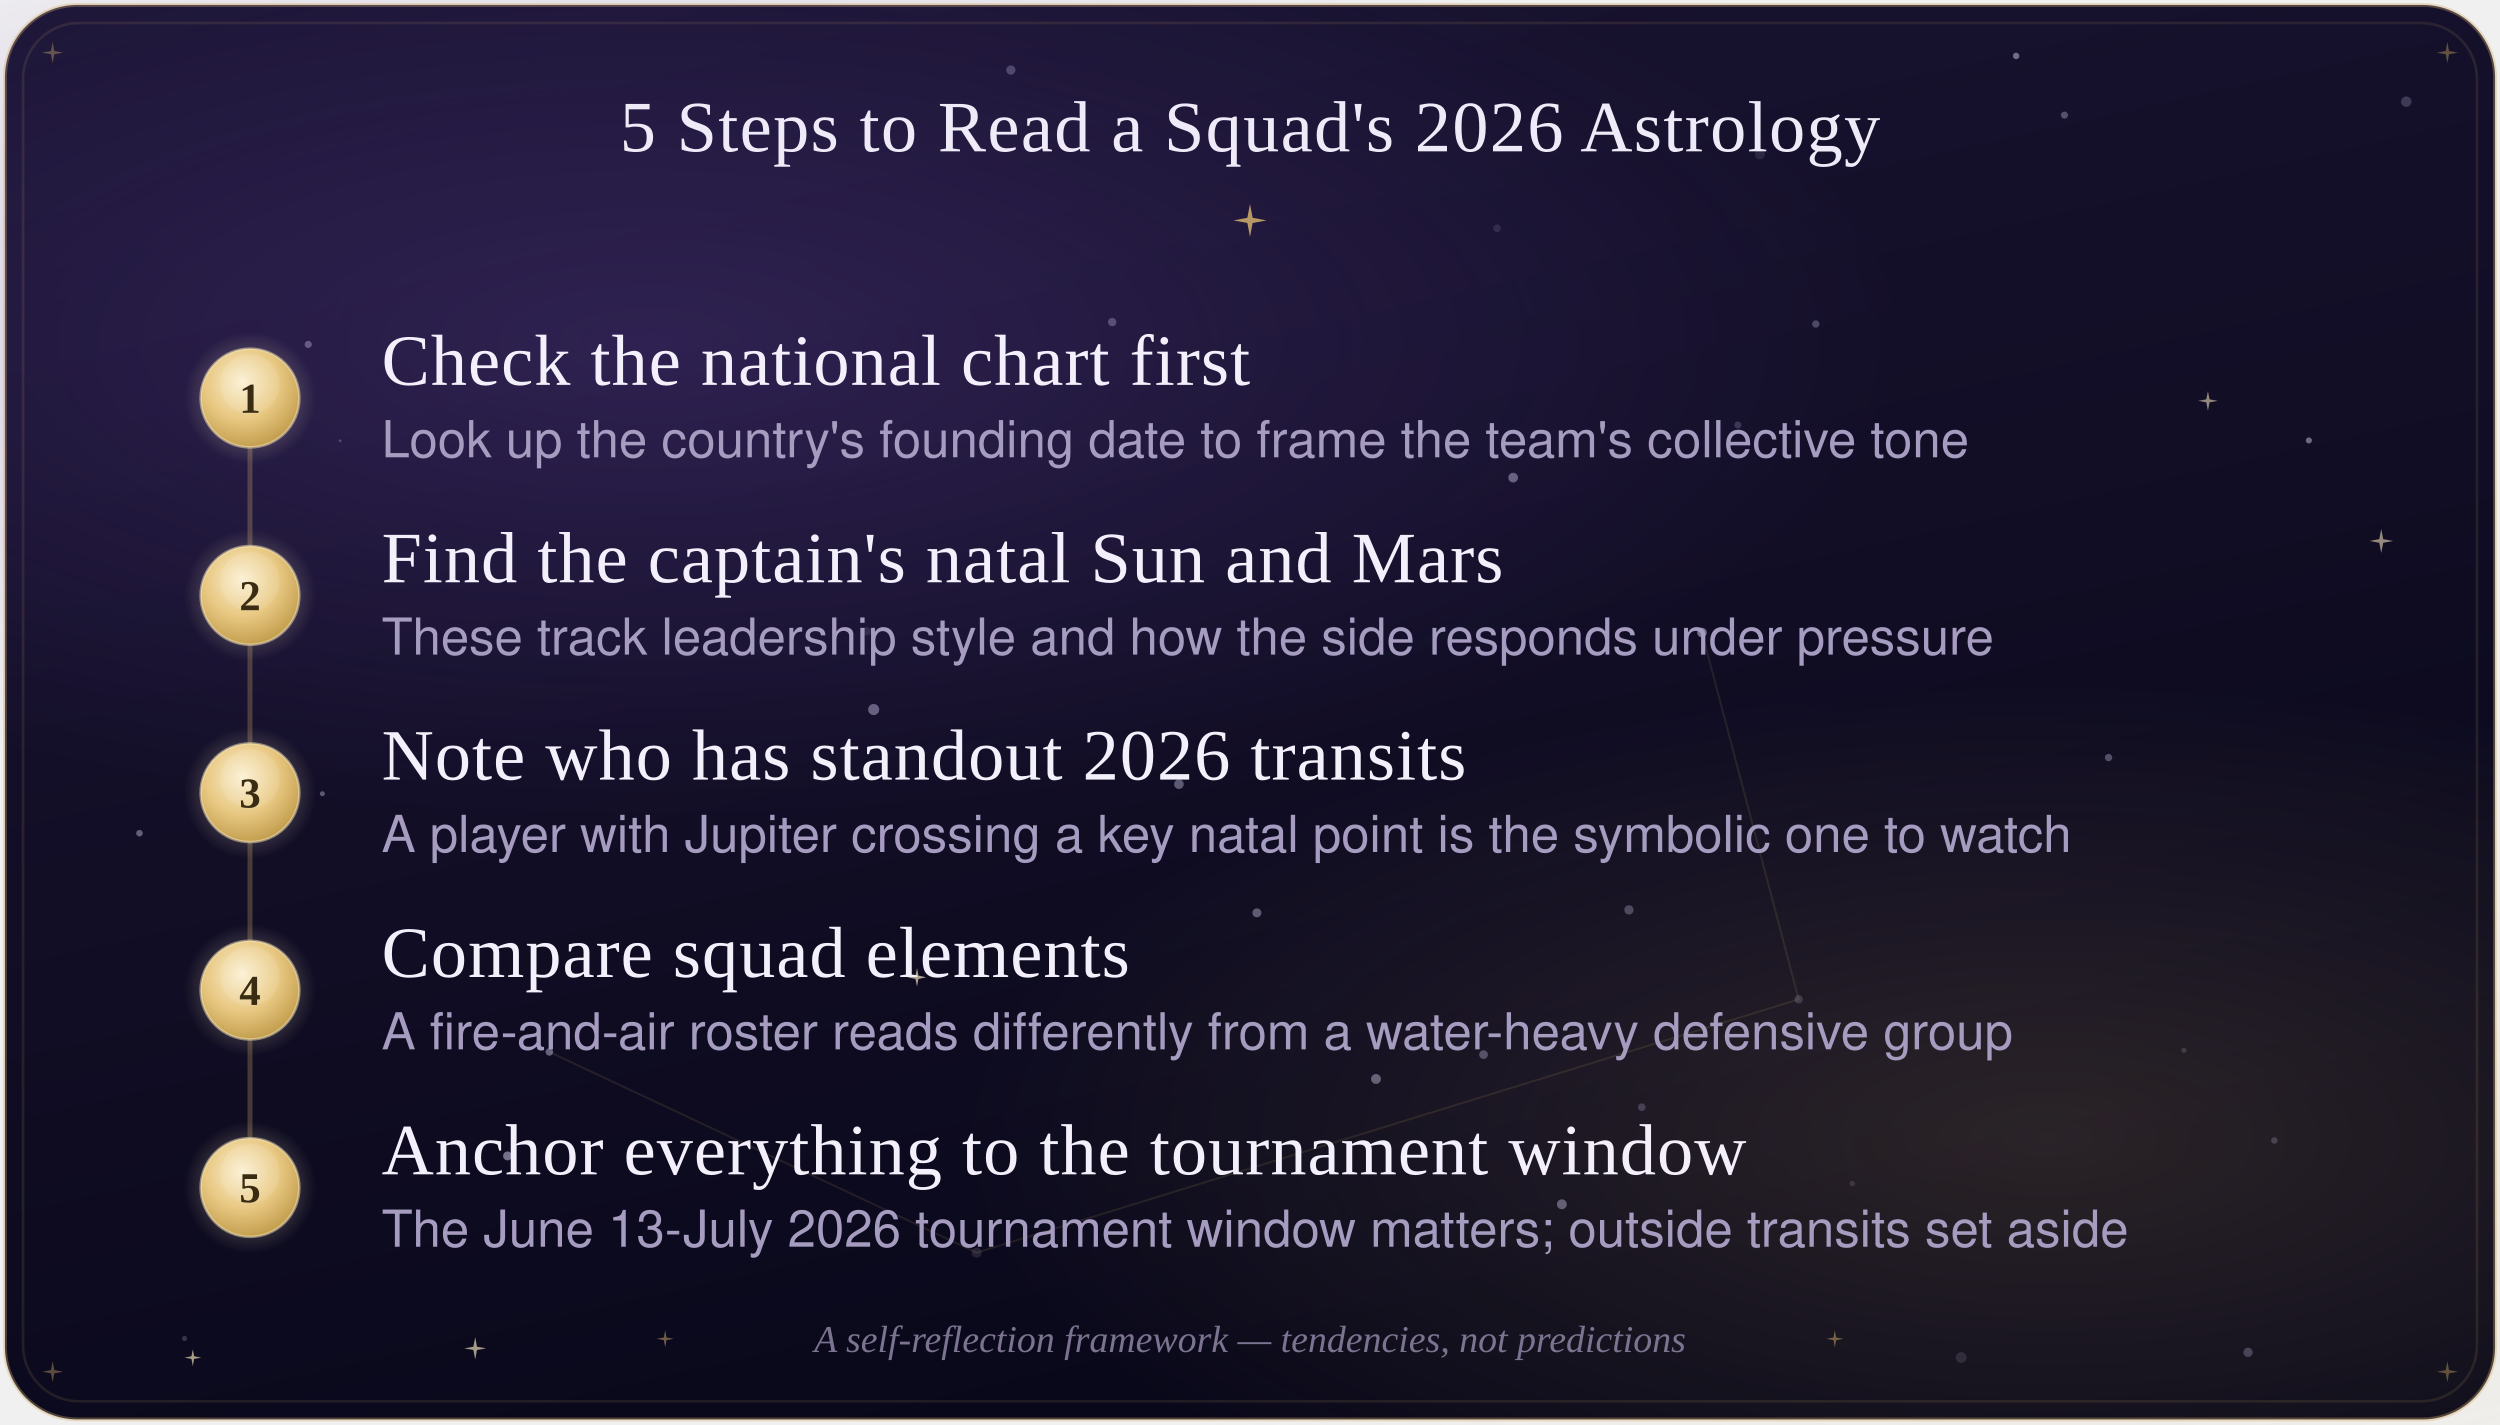
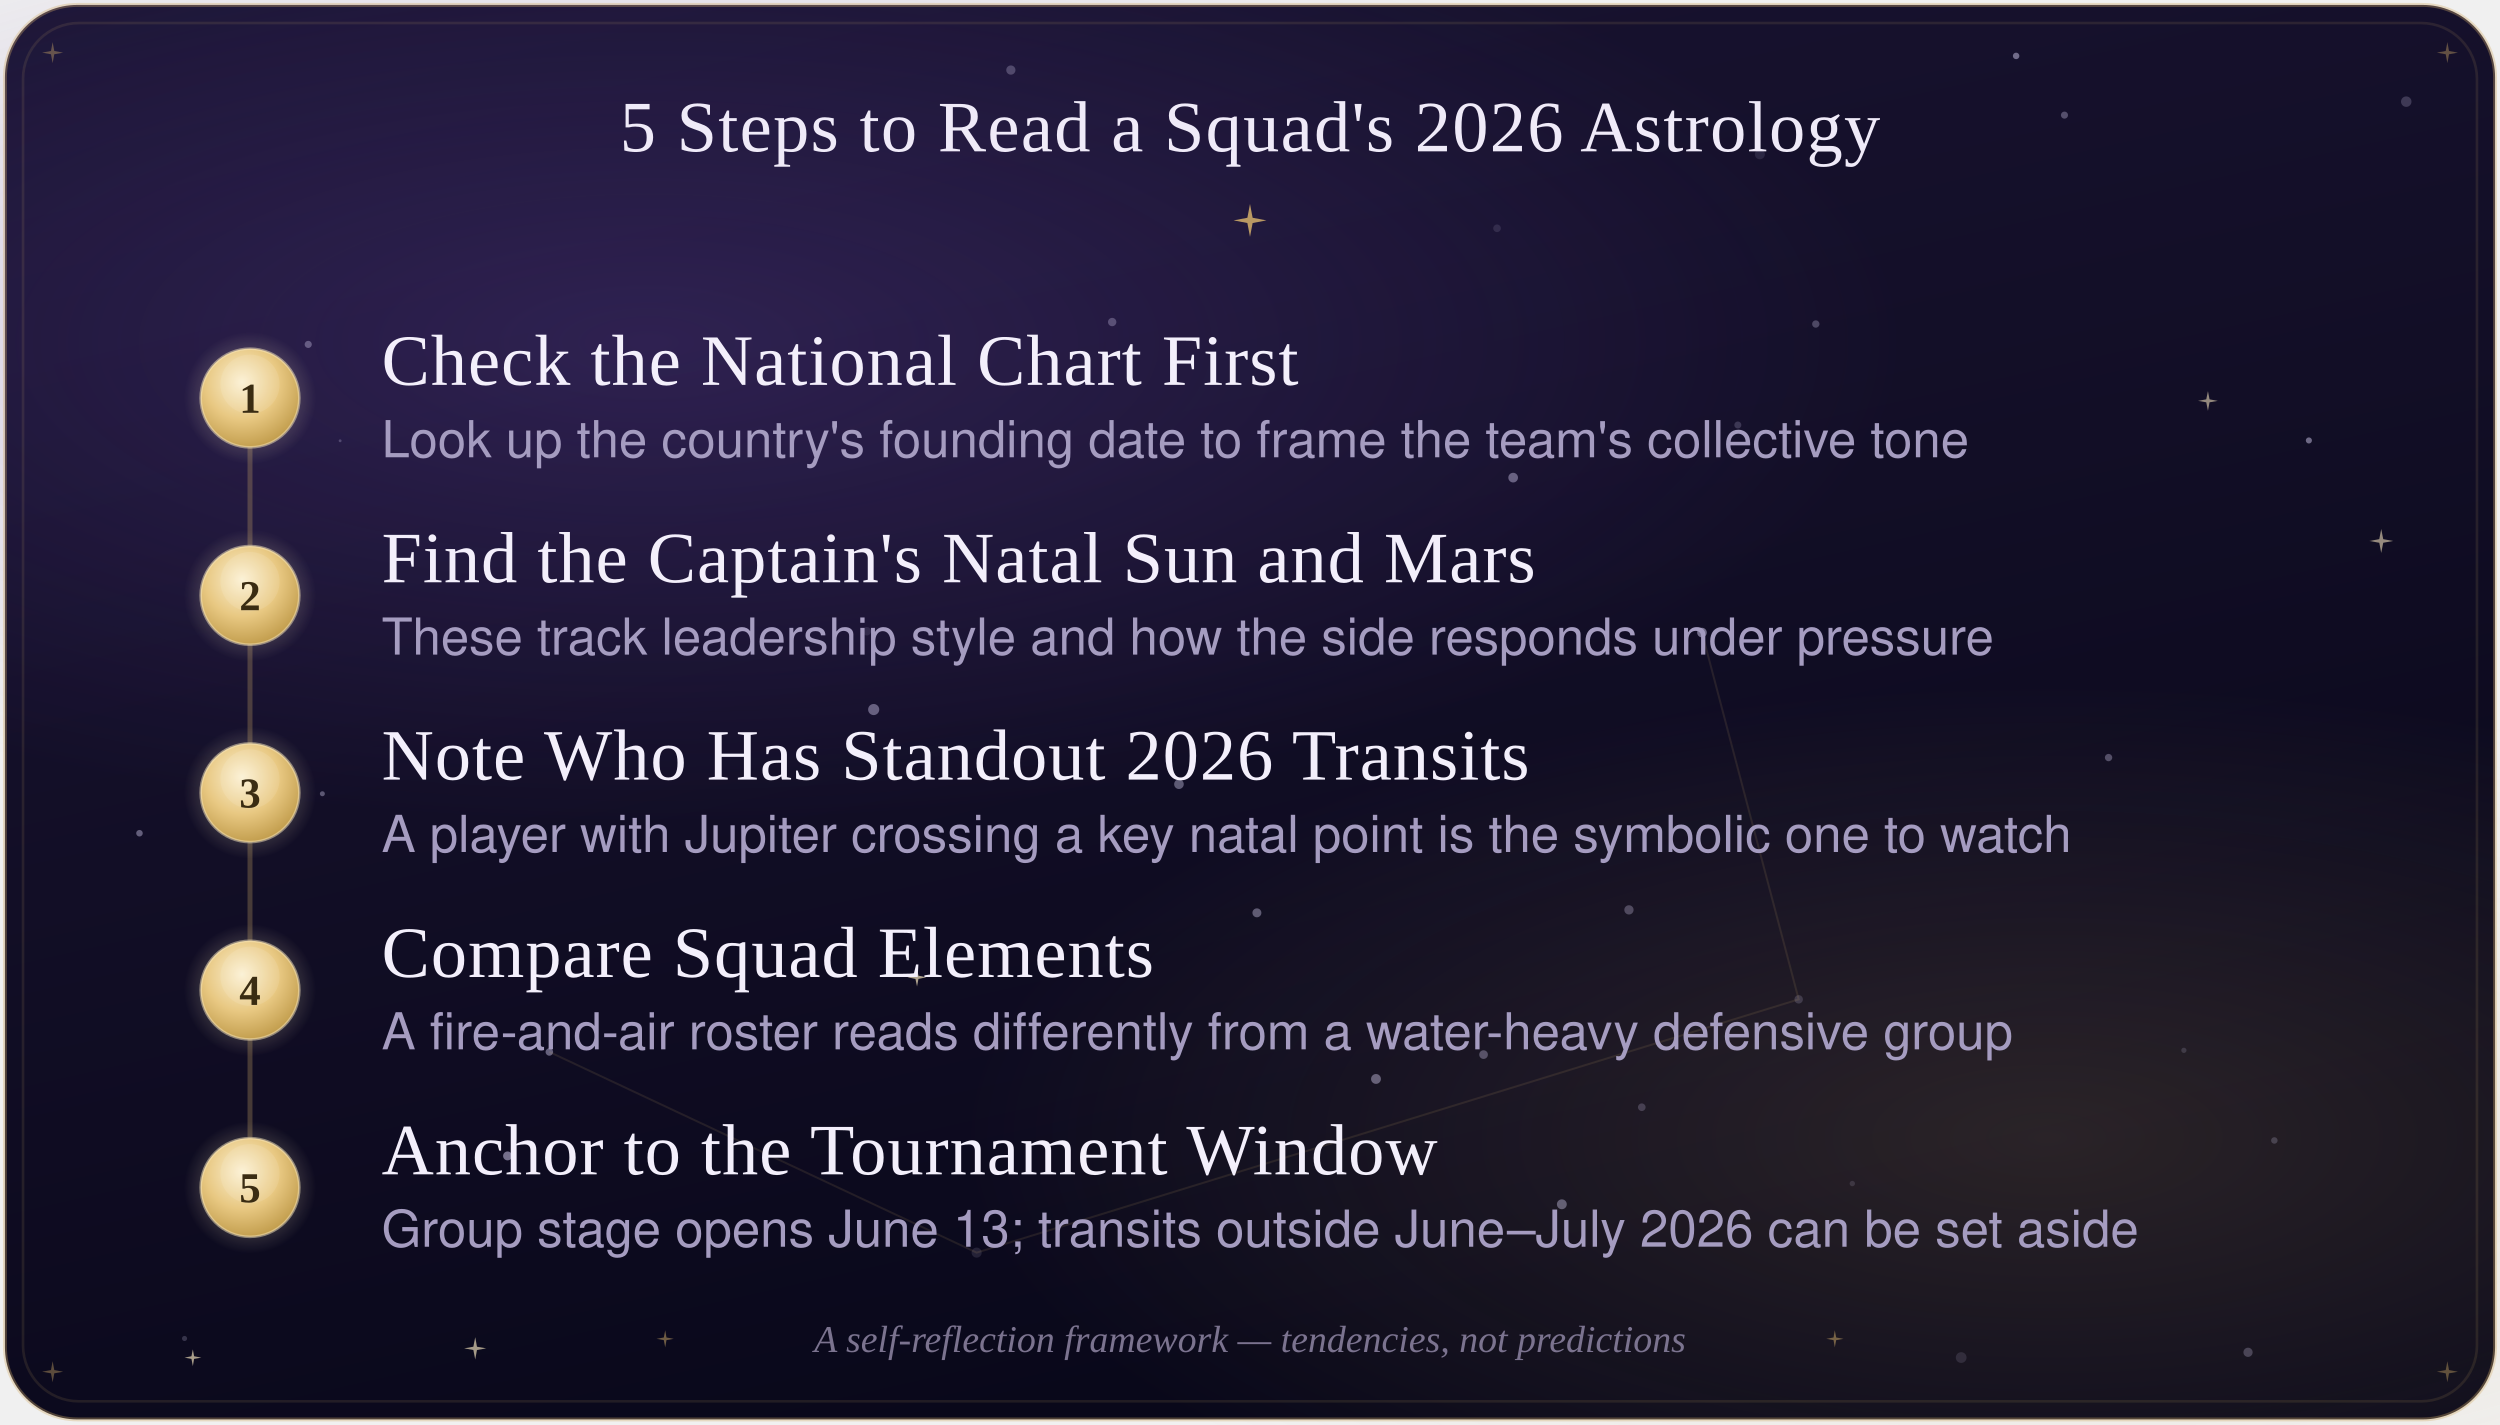
<svg xmlns="http://www.w3.org/2000/svg" viewBox="0 0 760 433" role="img" aria-label="5 Steps to Read a Squad's 2026 Astrology">
  <defs>
    <linearGradient id="moroccoworldcup2026astrology0en-panel" x1="0" y1="0" x2="0.4" y2="1">
      <stop offset="0" stop-color="#1a1433" />
      <stop offset="0.55" stop-color="#120e26" />
      <stop offset="1" stop-color="#09081a" />
    </linearGradient>
    <radialGradient id="moroccoworldcup2026astrology0en-foil" cx="0.42" cy="0.34" r="0.75">
      <stop offset="0" stop-color="#fbf0d2" />
      <stop offset="0.5" stop-color="#e8c882" />
      <stop offset="1" stop-color="#b8923f" />
    </radialGradient>
    <radialGradient id="moroccoworldcup2026astrology0en-glow" cx="0.5" cy="0.5" r="0.5">
      <stop offset="0" stop-color="#f6e6bf" />
      <stop offset="1" stop-color="#f6e6bf" stop-opacity="0" />
    </radialGradient>
    <radialGradient id="moroccoworldcup2026astrology0en-neb1" cx="0.5" cy="0.5" r="0.5">
      <stop offset="0" stop-color="#6f4bb0" stop-opacity="0.28" />
      <stop offset="1" stop-color="#6f4bb0" stop-opacity="0" />
    </radialGradient>
    <radialGradient id="moroccoworldcup2026astrology0en-neb2" cx="0.5" cy="0.5" r="0.5">
      <stop offset="0" stop-color="#d4af6a" stop-opacity="0.16" />
      <stop offset="1" stop-color="#d4af6a" stop-opacity="0" />
    </radialGradient>
    <linearGradient id="moroccoworldcup2026astrology0en-rule" x1="0" y1="0" x2="1" y2="0">
      <stop offset="0" stop-color="#d4af6a" stop-opacity="0" />
      <stop offset="0.5" stop-color="#d4af6a" stop-opacity="0.6" />
      <stop offset="1" stop-color="#d4af6a" stop-opacity="0" />
    </linearGradient>
  </defs>
  <rect x="1.5" y="1.5" width="757" height="430" rx="22" fill="url(#moroccoworldcup2026astrology0en-panel)" />
  <ellipse cx="198" cy="104" rx="380" ry="147" fill="url(#moroccoworldcup2026astrology0en-neb1)" />
  <ellipse cx="623" cy="346" rx="334" ry="139" fill="url(#moroccoworldcup2026astrology0en-neb2)" />
  <circle cx="612.9" cy="17.0" r="0.99" fill="#cfc8ea" opacity="0.49" />
  <circle cx="455.1" cy="69.4" r="1.16" fill="#cfc8ea" opacity="0.13" />
  <circle cx="517.4" cy="192.3" r="1.46" fill="#cfc8ea" opacity="0.52" />
  <circle cx="596.2" cy="412.7" r="1.63" fill="#cfc8ea" opacity="0.14" />
  <circle cx="546.8" cy="303.8" r="1.28" fill="#cfc8ea" opacity="0.19" />
  <circle cx="460.0" cy="145.2" r="1.47" fill="#cfc8ea" opacity="0.43" />
  <circle cx="358.4" cy="238.4" r="1.46" fill="#cfc8ea" opacity="0.41" />
  <circle cx="528.3" cy="129.2" r="1.07" fill="#cfc8ea" opacity="0.21" />
  <circle cx="263.5" cy="191.9" r="1.29" fill="#cfc8ea" opacity="0.12" />
  <circle cx="731.5" cy="30.9" r="1.59" fill="#cfc8ea" opacity="0.23" />
  <circle cx="627.6" cy="35.0" r="1.08" fill="#cfc8ea" opacity="0.34" />
  <circle cx="296.9" cy="380.8" r="1.53" fill="#cfc8ea" opacity="0.13" />
  <circle cx="65.4" cy="231.9" r="1.17" fill="#cfc8ea" opacity="0.39" />
  <circle cx="42.4" cy="253.3" r="1.00" fill="#cfc8ea" opacity="0.43" />
  <circle cx="154.3" cy="351.4" r="1.36" fill="#cfc8ea" opacity="0.53" />
  <circle cx="418.3" cy="328.0" r="1.50" fill="#cfc8ea" opacity="0.43" />
  <circle cx="338.1" cy="97.9" r="1.27" fill="#cfc8ea" opacity="0.31" />
  <circle cx="552.0" cy="98.5" r="1.12" fill="#cfc8ea" opacity="0.30" />
  <circle cx="265.6" cy="215.7" r="1.69" fill="#cfc8ea" opacity="0.43" />
  <circle cx="701.9" cy="133.9" r="0.93" fill="#cfc8ea" opacity="0.49" />
  <circle cx="103.4" cy="134.0" r="0.44" fill="#cfc8ea" opacity="0.26" />
  <circle cx="641.0" cy="230.3" r="1.12" fill="#cfc8ea" opacity="0.34" />
  <circle cx="499.1" cy="336.6" r="1.16" fill="#cfc8ea" opacity="0.23" />
  <circle cx="535.0" cy="46.9" r="1.52" fill="#cfc8ea" opacity="0.12" />
  <circle cx="451.0" cy="320.6" r="1.32" fill="#cfc8ea" opacity="0.34" />
  <circle cx="683.4" cy="411.1" r="1.40" fill="#cfc8ea" opacity="0.27" />
  <circle cx="98.0" cy="241.3" r="0.76" fill="#cfc8ea" opacity="0.39" />
  <circle cx="382.1" cy="277.5" r="1.36" fill="#cfc8ea" opacity="0.41" />
  <circle cx="167.0" cy="319.8" r="1.14" fill="#cfc8ea" opacity="0.45" />
  <circle cx="563.1" cy="359.8" r="0.82" fill="#cfc8ea" opacity="0.15" />
  <circle cx="56.1" cy="406.9" r="0.78" fill="#cfc8ea" opacity="0.22" />
  <circle cx="691.4" cy="346.7" r="0.99" fill="#cfc8ea" opacity="0.22" />
  <circle cx="495.2" cy="276.6" r="1.41" fill="#cfc8ea" opacity="0.30" />
  <circle cx="307.3" cy="21.3" r="1.40" fill="#cfc8ea" opacity="0.28" />
  <circle cx="663.9" cy="319.3" r="0.80" fill="#cfc8ea" opacity="0.17" />
  <circle cx="474.8" cy="366.1" r="1.50" fill="#cfc8ea" opacity="0.41" />
  <circle cx="93.7" cy="104.7" r="1.09" fill="#cfc8ea" opacity="0.37" />
  <path d="M 671.216 118.9 L 671.7 121.4 L 674.2 121.864 L 671.7 122.3 L 671.216 124.9 L 670.7 122.3 L 668.2 121.864 L 670.7 121.4 Z" fill="#f6e6bf" opacity="0.565" />
  <path d="M 144.471 406.5 L 145.0 409.4 L 147.8 409.902 L 145.0 410.4 L 144.471 413.3 L 143.9 410.4 L 141.1 409.902 L 143.9 409.4 Z" fill="#f6e6bf" opacity="0.655" />
  <path d="M 278.777 294.3 L 279.2 296.6 L 281.6 297.098 L 279.2 297.6 L 278.777 299.9 L 278.3 297.6 L 275.9 297.098 L 278.3 296.6 Z" fill="#f6e6bf" opacity="0.689" />
  <path d="M 58.626 410.2 L 59.0 412.3 L 61.2 412.724 L 59.0 413.1 L 58.626 415.3 L 58.2 413.1 L 56.1 412.724 L 58.2 412.3 Z" fill="#f6e6bf" opacity="0.673" />
  <path d="M 723.891 160.8 L 724.5 163.9 L 727.5 164.457 L 724.5 165.0 L 723.891 168.1 L 723.3 165.0 L 720.3 164.457 L 723.3 163.9 Z" fill="#f6e6bf" opacity="0.58" />
  <path d="M 517.4 192.3 L 546.8 303.8 L 296.9 380.8 L 167.0 319.8" fill="none" stroke="#d4af6a" stroke-width="0.6" opacity="0.12" />
  <rect x="1.5" y="1.5" width="757" height="430" rx="22" fill="none" stroke="#d4af6a" stroke-opacity="0.34" stroke-width="1.2" />
  <rect x="7" y="7" width="746" height="419" rx="17" fill="none" stroke="#d4af6a" stroke-opacity="0.12" stroke-width="0.8" />
  <path d="M 16 12.8 L 16.5 15.5 L 19.2 16 L 16.5 16.5 L 16 19.2 L 15.5 16.5 L 12.8 16 L 15.5 15.5 Z" fill="#d4af6a" opacity="0.4" />
  <path d="M 744 12.8 L 744.5 15.5 L 747.2 16 L 744.5 16.5 L 744 19.2 L 743.5 16.5 L 740.8 16 L 743.5 15.5 Z" fill="#d4af6a" opacity="0.4" />
  <path d="M 16 413.8 L 16.5 416.5 L 19.2 417 L 16.5 417.5 L 16 420.2 L 15.5 417.5 L 12.8 417 L 15.5 416.5 Z" fill="#d4af6a" opacity="0.4" />
  <path d="M 744 413.8 L 744.5 416.5 L 747.2 417 L 744.5 417.5 L 744 420.2 L 743.5 417.5 L 740.8 417 L 743.5 416.5 Z" fill="#d4af6a" opacity="0.4" />
  <text x="380" y="46" text-anchor="middle" font-family="Georgia, 'Times New Roman', serif" font-size="22" letter-spacing="0.4" fill="#efeaf8">5 Steps to Read a Squad's 2026 Astrology</text>
  <line x1="230" y1="67" x2="368" y2="67" stroke="url(#moroccoworldcup2026astrology0en-rule)" stroke-width="1" />
  <line x1="392" y1="67" x2="530" y2="67" stroke="url(#moroccoworldcup2026astrology0en-rule)" stroke-width="1" />
  <path d="M 380 62.0 L 380.8 66.2 L 385.0 67 L 380.8 67.8 L 380 72.0 L 379.2 67.8 L 375.0 67 L 379.2 66.2 Z" fill="#d4af6a" opacity="0.85" />
  <line x1="76" y1="121" x2="76" y2="361" stroke="#d4af6a" stroke-opacity="0.28" stroke-width="1.5" />
  <circle cx="76" cy="121" r="20.0" fill="url(#moroccoworldcup2026astrology0en-glow)" opacity="0.5" />
  <circle cx="76" cy="121" r="15" fill="url(#moroccoworldcup2026astrology0en-foil)" stroke="#f6e6bf" stroke-opacity="0.5" stroke-width="0.8" />
  <circle cx="76" cy="116.8" r="9.0" fill="#ffffff" opacity="0.10" />
  <text x="76" y="125.5" text-anchor="middle" font-family="Georgia, 'Times New Roman', serif" font-size="13" font-weight="700" fill="#3a2c12">1</text>
-   <text x="116" y="117.0" font-family="Georgia, 'Times New Roman', serif" font-size="22" letter-spacing="0.3" fill="#f3effb">Check the national chart first</text>
+   <text x="116" y="117.0" font-family="Georgia, 'Times New Roman', serif" font-size="22" letter-spacing="0.3" fill="#f3effb">Check the National Chart First</text>
  <text x="116" y="139.0" font-family="Helvetica, Arial, sans-serif" font-size="15.5" fill="#a59cc0">Look up the country's founding date to frame the team's collective tone</text>
  <circle cx="76" cy="181" r="20.0" fill="url(#moroccoworldcup2026astrology0en-glow)" opacity="0.5" />
  <circle cx="76" cy="181" r="15" fill="url(#moroccoworldcup2026astrology0en-foil)" stroke="#f6e6bf" stroke-opacity="0.5" stroke-width="0.8" />
  <circle cx="76" cy="176.8" r="9.0" fill="#ffffff" opacity="0.10" />
  <text x="76" y="185.5" text-anchor="middle" font-family="Georgia, 'Times New Roman', serif" font-size="13" font-weight="700" fill="#3a2c12">2</text>
-   <text x="116" y="177.0" font-family="Georgia, 'Times New Roman', serif" font-size="22" letter-spacing="0.3" fill="#f3effb">Find the captain's natal Sun and Mars</text>
+   <text x="116" y="177.0" font-family="Georgia, 'Times New Roman', serif" font-size="22" letter-spacing="0.3" fill="#f3effb">Find the Captain's Natal Sun and Mars</text>
  <text x="116" y="199.0" font-family="Helvetica, Arial, sans-serif" font-size="15.5" fill="#a59cc0">These track leadership style and how the side responds under pressure</text>
  <circle cx="76" cy="241" r="20.0" fill="url(#moroccoworldcup2026astrology0en-glow)" opacity="0.5" />
  <circle cx="76" cy="241" r="15" fill="url(#moroccoworldcup2026astrology0en-foil)" stroke="#f6e6bf" stroke-opacity="0.5" stroke-width="0.8" />
  <circle cx="76" cy="236.8" r="9.0" fill="#ffffff" opacity="0.10" />
  <text x="76" y="245.5" text-anchor="middle" font-family="Georgia, 'Times New Roman', serif" font-size="13" font-weight="700" fill="#3a2c12">3</text>
-   <text x="116" y="237.0" font-family="Georgia, 'Times New Roman', serif" font-size="22" letter-spacing="0.3" fill="#f3effb">Note who has standout 2026 transits</text>
+   <text x="116" y="237.0" font-family="Georgia, 'Times New Roman', serif" font-size="22" letter-spacing="0.3" fill="#f3effb">Note Who Has Standout 2026 Transits</text>
  <text x="116" y="259.0" font-family="Helvetica, Arial, sans-serif" font-size="15.5" fill="#a59cc0">A player with Jupiter crossing a key natal point is the symbolic one to watch</text>
  <circle cx="76" cy="301" r="20.0" fill="url(#moroccoworldcup2026astrology0en-glow)" opacity="0.5" />
  <circle cx="76" cy="301" r="15" fill="url(#moroccoworldcup2026astrology0en-foil)" stroke="#f6e6bf" stroke-opacity="0.5" stroke-width="0.8" />
  <circle cx="76" cy="296.8" r="9.0" fill="#ffffff" opacity="0.10" />
  <text x="76" y="305.5" text-anchor="middle" font-family="Georgia, 'Times New Roman', serif" font-size="13" font-weight="700" fill="#3a2c12">4</text>
-   <text x="116" y="297.0" font-family="Georgia, 'Times New Roman', serif" font-size="22" letter-spacing="0.3" fill="#f3effb">Compare squad elements</text>
+   <text x="116" y="297.0" font-family="Georgia, 'Times New Roman', serif" font-size="22" letter-spacing="0.3" fill="#f3effb">Compare Squad Elements</text>
  <text x="116" y="319.0" font-family="Helvetica, Arial, sans-serif" font-size="15.5" fill="#a59cc0">A fire-and-air roster reads differently from a water-heavy defensive group</text>
  <circle cx="76" cy="361" r="20.0" fill="url(#moroccoworldcup2026astrology0en-glow)" opacity="0.5" />
  <circle cx="76" cy="361" r="15" fill="url(#moroccoworldcup2026astrology0en-foil)" stroke="#f6e6bf" stroke-opacity="0.5" stroke-width="0.8" />
  <circle cx="76" cy="356.8" r="9.0" fill="#ffffff" opacity="0.10" />
  <text x="76" y="365.5" text-anchor="middle" font-family="Georgia, 'Times New Roman', serif" font-size="13" font-weight="700" fill="#3a2c12">5</text>
-   <text x="116" y="357.0" font-family="Georgia, 'Times New Roman', serif" font-size="22" letter-spacing="0.3" fill="#f3effb">Anchor everything to the tournament window</text>
-   <text x="116" y="379.0" font-family="Helvetica, Arial, sans-serif" font-size="15.5" fill="#a59cc0">The June 13-July 2026 tournament window matters; outside transits set aside</text>
+   <text x="116" y="357.0" font-family="Georgia, 'Times New Roman', serif" font-size="22" letter-spacing="0.3" fill="#f3effb">Anchor to the Tournament Window</text>
+   <text x="116" y="379.0" font-family="Helvetica, Arial, sans-serif" font-size="15.5" fill="#a59cc0">Group stage opens June 13; transits outside June–July 2026 can be set aside</text>
  <path d="M 202.227 404.4 L 202.6 406.6 L 204.8 407 L 202.6 407.4 L 202.227 409.6 L 201.8 407.4 L 199.6 407 L 201.8 406.6 Z" fill="#d4af6a" opacity="0.5" />
  <text x="380" y="411" text-anchor="middle" font-family="Georgia, 'Times New Roman', serif" font-style="italic" font-size="11.5" fill="#7b738f">A self-reflection framework — tendencies, not predictions</text>
  <path d="M 557.773 404.4 L 558.2 406.6 L 560.4 407 L 558.2 407.4 L 557.773 409.6 L 557.4 407.4 L 555.2 407 L 557.4 406.6 Z" fill="#d4af6a" opacity="0.5" />
</svg>
